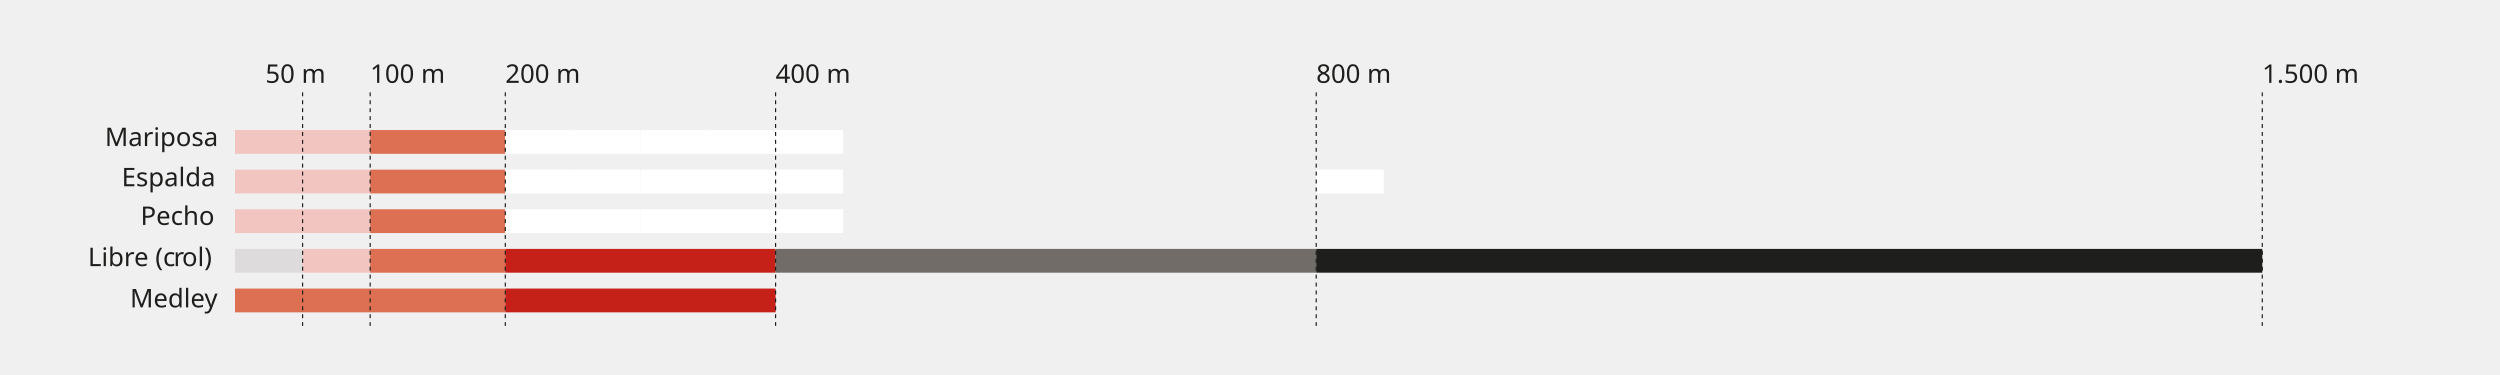
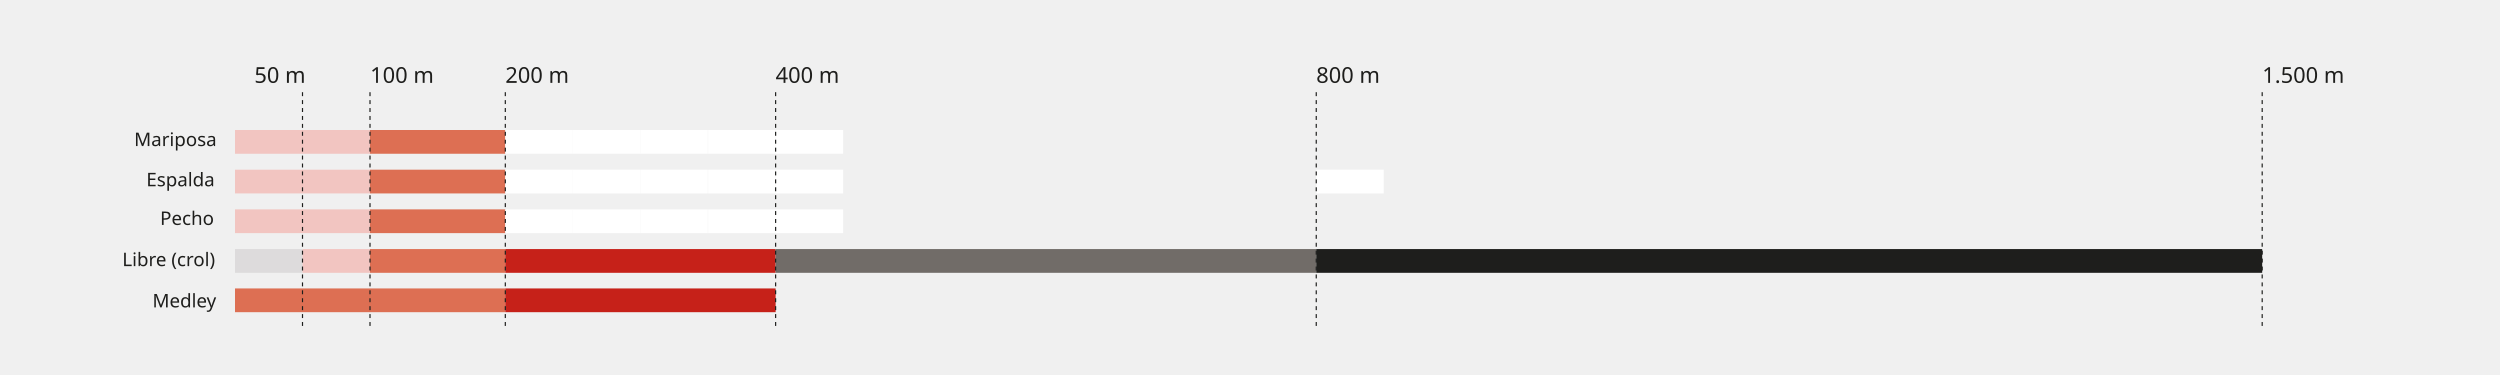
<svg xmlns="http://www.w3.org/2000/svg" version="1.1" id="Capa_1" x="0px" y="0px" viewBox="0 0 800 120" style="enable-background:new 0 0 800 120;" xml:space="preserve">
  <style type="text/css">
	.st0{fill:#1E1E1C;}
	.st1{font-family:'Roboto-Regular';}
- 	.st2{font-size:8.239px;}
+ 	.st2{font-size:6px;}
	.st3{fill:#DDDBDC;}
	.st4{fill:#F2C5C1;}
	.st5{fill:#DD6F53;}
	.st6{fill:#FFFFFF;}
	.st7{fill:#C62119;}
	.st8{fill:none;}
	.st9{fill:#716C68;}
	.st10{fill:none;stroke:#1D1E1C;stroke-width:0.381;stroke-miterlimit:10;stroke-dasharray:1.268,1.268;}
+ 	.st11{font-size:7px;}
</style>
  <g>
    <g>
      <g>
        <g>
-           <text transform="matrix(1 0 0 1 33.5762 46.7422)" class="st0 st1 st2">Mariposa</text>
-         </g>
-         <g>
-           <text transform="matrix(1 0 0 1 38.9268 59.6089)" class="st0 st1 st2">Espalda</text>
-         </g>
-         <g>
-           <text transform="matrix(1 0 0 1 44.9775 71.9815)" class="st0 st1 st2">Pecho</text>
-         </g>
-         <g>
-           <text transform="matrix(1 0 0 1 28.1475 85.1582)">
-             <tspan x="0" y="0" class="st0 st1 st2">Libre (c</tspan>
-             <tspan x="27.38" y="0" class="st0 st1 st2">r</tspan>
-             <tspan x="30.09" y="0" class="st0 st1 st2">ol)</tspan>
-           </text>
-         </g>
-         <g>
-           <text transform="matrix(1 0 0 1 41.6221 98.3619)" class="st0 st1 st2">Medley</text>
+           <text transform="matrix(1 0 0 1 42.9354 46.7422)" class="st0 st1 st2">Mariposa</text>
+         </g>
+         <g>
+           <text transform="matrix(1 0 0 1 46.8319 59.6089)" class="st0 st1 st2">Espalda</text>
+         </g>
+         <g>
+           <text transform="matrix(1 0 0 1 51.2381 71.9815)" class="st0 st1 st2">Pecho</text>
+         </g>
+         <g>
+           <text transform="matrix(1 0 0 1 39.1385 85.1582)" class="st0 st1 st2">Libre (crol)</text>
+         </g>
+         <g>
+           <text transform="matrix(1 0 0 1 48.7948 98.3619)" class="st0 st1 st2">Medley</text>
        </g>
      </g>
    </g>
-     <rect x="75.2" y="79.65" class="st3" width="21.62" height="7.61" />
-     <g>
-       <polygon class="st4" points="96.83,41.61 75.2,41.61 75.2,49.22 96.83,49.22 118.45,49.22 118.45,41.61   " />
-       <polygon class="st4" points="96.83,54.29 75.2,54.29 75.2,61.9 96.83,61.9 118.45,61.9 118.45,54.29   " />
-       <polygon class="st4" points="96.83,66.97 75.2,66.97 75.2,74.58 96.83,74.58 118.45,74.58 118.45,66.97   " />
-       <rect x="96.83" y="79.65" class="st4" width="21.62" height="7.61" />
-     </g>
-     <g>
-       <polygon class="st5" points="140.07,41.61 118.45,41.61 118.45,49.22 140.07,49.22 161.7,49.22 161.7,41.61   " />
-       <polygon class="st5" points="140.07,54.29 118.45,54.29 118.45,61.9 140.07,61.9 161.7,61.9 161.7,54.29   " />
-       <polygon class="st5" points="140.07,66.97 118.45,66.97 118.45,74.58 140.07,74.58 161.7,74.58 161.7,66.97   " />
-       <polygon class="st5" points="140.07,79.65 118.45,79.65 118.45,87.26 140.07,87.26 161.7,87.26 161.7,79.65   " />
-       <polygon class="st5" points="140.07,92.34 118.45,92.34 96.83,92.34 75.2,92.34 75.2,99.95 96.83,99.95 118.45,99.95     140.07,99.95 161.7,99.95 161.7,92.34   " />
-     </g>
-     <g>
-       <rect x="161.7" y="41.61" class="st6" width="21.62" height="7.61" />
-       <rect x="161.7" y="54.29" class="st6" width="21.62" height="7.61" />
-       <rect x="161.7" y="66.97" class="st6" width="21.62" height="7.61" />
-     </g>
-     <g>
-       <rect x="183.32" y="41.61" class="st6" width="21.62" height="7.61" />
-       <rect x="183.32" y="54.29" class="st6" width="21.62" height="7.61" />
-       <rect x="183.32" y="66.97" class="st6" width="21.62" height="7.61" />
-     </g>
-     <g>
-       <rect x="204.95" y="41.61" class="st6" width="21.62" height="7.61" />
-       <rect x="204.95" y="54.29" class="st6" width="21.62" height="7.61" />
-       <rect x="204.95" y="66.97" class="st6" width="21.62" height="7.61" />
-     </g>
-     <g>
-       <rect x="226.57" y="41.61" class="st6" width="21.62" height="7.61" />
-       <rect x="226.57" y="54.29" class="st6" width="21.62" height="7.61" />
-       <rect x="226.57" y="66.97" class="st6" width="21.62" height="7.61" />
-       <polygon class="st7" points="226.57,79.65 204.95,79.65 183.32,79.65 161.7,79.65 161.7,87.26 183.32,87.26 204.95,87.26     226.57,87.26 248.19,87.26 248.19,79.65   " />
-       <polygon class="st7" points="226.57,92.34 204.95,92.34 183.32,92.34 161.7,92.34 161.7,99.95 183.32,99.95 204.95,99.95     226.57,99.95 248.19,99.95 248.19,92.34   " />
-     </g>
-     <g>
-       <rect x="248.19" y="41.61" class="st6" width="21.62" height="7.61" />
-       <rect x="248.19" y="54.29" class="st6" width="21.62" height="7.61" />
-       <rect x="248.19" y="66.97" class="st6" width="21.62" height="7.61" />
-       <rect x="248.19" y="92.34" class="st8" width="21.62" height="7.61" />
-     </g>
-     <g>
-       <rect x="269.82" y="41.61" class="st8" width="21.62" height="7.61" />
-       <rect x="269.82" y="54.29" class="st8" width="21.62" height="7.61" />
-       <rect x="269.82" y="66.97" class="st8" width="21.62" height="7.61" />
-       <rect x="269.82" y="92.34" class="st8" width="21.62" height="7.61" />
-     </g>
-     <g>
-       <rect x="291.44" y="41.61" class="st8" width="21.62" height="7.61" />
-       <rect x="291.44" y="54.29" class="st8" width="21.62" height="7.61" />
-       <rect x="291.44" y="66.97" class="st8" width="21.62" height="7.61" />
-       <rect x="291.44" y="92.34" class="st8" width="21.62" height="7.61" />
-     </g>
-     <g>
-       <rect x="313.07" y="41.61" class="st8" width="21.62" height="7.61" />
-       <rect x="313.07" y="54.29" class="st8" width="21.62" height="7.61" />
-       <rect x="313.07" y="66.97" class="st8" width="21.62" height="7.61" />
-       <rect x="313.07" y="92.34" class="st8" width="21.62" height="7.61" />
-     </g>
-     <g>
-       <rect x="334.69" y="41.61" class="st8" width="21.62" height="7.61" />
-       <rect x="334.69" y="54.29" class="st8" width="21.62" height="7.61" />
-       <rect x="334.69" y="66.97" class="st8" width="21.62" height="7.61" />
-       <rect x="334.69" y="92.34" class="st8" width="21.62" height="7.61" />
-     </g>
-     <g>
-       <rect x="356.32" y="41.61" class="st8" width="21.62" height="7.61" />
-       <rect x="356.32" y="54.29" class="st8" width="21.62" height="7.61" />
-       <rect x="356.32" y="66.97" class="st8" width="21.62" height="7.61" />
-       <rect x="356.32" y="92.34" class="st8" width="21.62" height="7.61" />
-     </g>
-     <g>
-       <rect x="377.94" y="41.61" class="st8" width="21.62" height="7.61" />
-       <rect x="377.94" y="54.29" class="st8" width="21.62" height="7.61" />
-       <rect x="377.94" y="66.97" class="st8" width="21.62" height="7.61" />
-       <rect x="377.94" y="92.34" class="st8" width="21.62" height="7.61" />
-     </g>
-     <g>
-       <rect x="399.56" y="41.61" class="st8" width="21.62" height="7.61" />
-       <rect x="399.56" y="54.29" class="st8" width="21.62" height="7.61" />
-       <rect x="399.56" y="66.97" class="st8" width="21.62" height="7.61" />
-       <polygon class="st9" points="399.56,79.65 377.94,79.65 356.32,79.65 334.69,79.65 313.07,79.65 291.44,79.65 269.82,79.65     248.19,79.65 248.19,87.26 269.82,87.26 291.44,87.26 313.07,87.26 334.69,87.26 356.32,87.26 377.94,87.26 399.56,87.26     421.19,87.26 421.19,79.65   " />
-       <rect x="399.56" y="92.34" class="st8" width="21.62" height="7.61" />
-     </g>
-     <g>
-       <rect x="421.19" y="41.61" class="st8" width="21.62" height="7.61" />
-       <rect x="421.19" y="54.29" class="st6" width="21.62" height="7.61" />
-       <rect x="421.19" y="66.97" class="st8" width="21.62" height="7.61" />
-       <rect x="421.19" y="92.34" class="st8" width="21.62" height="7.61" />
-     </g>
-     <g>
-       <rect x="442.81" y="41.61" class="st8" width="21.62" height="7.61" />
-       <rect x="442.81" y="54.29" class="st8" width="21.62" height="7.61" />
-       <rect x="442.81" y="66.97" class="st8" width="21.62" height="7.61" />
-       <rect x="442.81" y="92.34" class="st8" width="21.62" height="7.61" />
-     </g>
-     <g>
-       <rect x="464.44" y="41.61" class="st8" width="21.62" height="7.61" />
-       <rect x="464.44" y="54.29" class="st8" width="21.62" height="7.61" />
-       <rect x="464.44" y="66.97" class="st8" width="21.62" height="7.61" />
-       <rect x="464.44" y="92.34" class="st8" width="21.62" height="7.61" />
-     </g>
-     <g>
-       <rect x="486.06" y="41.61" class="st8" width="21.62" height="7.61" />
-       <rect x="486.06" y="54.29" class="st8" width="21.62" height="7.61" />
-       <rect x="486.06" y="66.97" class="st8" width="21.62" height="7.61" />
-       <rect x="486.06" y="92.34" class="st8" width="21.62" height="7.61" />
-     </g>
-     <g>
-       <rect x="507.69" y="41.61" class="st8" width="21.62" height="7.61" />
-       <rect x="507.69" y="54.29" class="st8" width="21.62" height="7.61" />
-       <rect x="507.69" y="66.97" class="st8" width="21.62" height="7.61" />
-       <rect x="507.69" y="92.34" class="st8" width="21.62" height="7.61" />
-     </g>
-     <g>
-       <rect x="529.31" y="41.61" class="st8" width="21.62" height="7.61" />
-       <rect x="529.31" y="54.29" class="st8" width="21.62" height="7.61" />
-       <rect x="529.31" y="66.97" class="st8" width="21.62" height="7.61" />
-       <rect x="529.31" y="92.34" class="st8" width="21.62" height="7.61" />
-     </g>
-     <g>
-       <rect x="550.93" y="41.61" class="st8" width="21.62" height="7.61" />
-       <rect x="550.93" y="54.29" class="st8" width="21.62" height="7.61" />
-       <rect x="550.93" y="66.97" class="st8" width="21.62" height="7.61" />
-       <rect x="550.93" y="92.34" class="st8" width="21.62" height="7.61" />
-     </g>
-     <g>
-       <rect x="572.56" y="41.61" class="st8" width="21.62" height="7.61" />
-       <rect x="572.56" y="54.29" class="st8" width="21.62" height="7.61" />
-       <rect x="572.56" y="66.97" class="st8" width="21.62" height="7.61" />
-       <rect x="572.56" y="92.34" class="st8" width="21.62" height="7.61" />
-     </g>
-     <g>
-       <rect x="594.18" y="41.61" class="st8" width="21.62" height="7.61" />
-       <rect x="594.18" y="54.29" class="st8" width="21.62" height="7.61" />
-       <rect x="594.18" y="66.97" class="st8" width="21.62" height="7.61" />
-       <rect x="594.18" y="92.34" class="st8" width="21.62" height="7.61" />
-     </g>
-     <g>
-       <rect x="615.81" y="41.61" class="st8" width="21.62" height="7.61" />
-       <rect x="615.81" y="54.29" class="st8" width="21.62" height="7.61" />
-       <rect x="615.81" y="66.97" class="st8" width="21.62" height="7.61" />
-       <rect x="615.81" y="92.34" class="st8" width="21.62" height="7.61" />
-     </g>
-     <g>
-       <rect x="637.43" y="41.61" class="st8" width="21.62" height="7.61" />
-       <rect x="637.43" y="54.29" class="st8" width="21.62" height="7.61" />
-       <rect x="637.43" y="66.97" class="st8" width="21.62" height="7.61" />
-       <rect x="637.43" y="92.34" class="st8" width="21.62" height="7.61" />
-     </g>
-     <g>
-       <rect x="659.05" y="41.61" class="st8" width="21.62" height="7.61" />
-       <rect x="659.05" y="54.29" class="st8" width="21.62" height="7.61" />
-       <rect x="659.05" y="66.97" class="st8" width="21.62" height="7.61" />
-       <rect x="659.05" y="92.34" class="st8" width="21.62" height="7.61" />
-     </g>
-     <g>
-       <rect x="680.68" y="41.61" class="st8" width="21.62" height="7.61" />
-       <rect x="680.68" y="54.29" class="st8" width="21.62" height="7.61" />
-       <rect x="680.68" y="66.97" class="st8" width="21.62" height="7.61" />
-       <rect x="680.68" y="92.34" class="st8" width="21.62" height="7.61" />
-     </g>
-     <g>
-       <rect x="702.3" y="41.61" class="st8" width="21.62" height="7.61" />
-       <rect x="702.3" y="54.29" class="st8" width="21.62" height="7.61" />
-       <rect x="702.3" y="66.97" class="st8" width="21.62" height="7.61" />
-       <polygon class="st0" points="702.3,79.65 680.68,79.65 659.05,79.65 637.43,79.65 615.81,79.65 594.18,79.65 572.56,79.65     550.93,79.65 529.31,79.65 507.69,79.65 486.06,79.65 464.44,79.65 442.81,79.65 421.19,79.65 421.19,87.26 442.81,87.26     464.44,87.26 486.06,87.26 507.69,87.26 529.31,87.26 550.93,87.26 572.56,87.26 594.18,87.26 615.81,87.26 637.43,87.26     659.05,87.26 680.68,87.26 702.3,87.26 723.93,87.26 723.93,79.65   " />
-       <rect x="702.3" y="92.34" class="st8" width="21.62" height="7.61" />
-     </g>
-     <line class="st10" x1="96.83" y1="29.55" x2="96.83" y2="104.29" />
-     <g>
-       <rect x="84.14" y="20.33" class="st8" width="20.09" height="16.07" />
-       <text transform="matrix(1 0 0 1 84.9312 26.5132)" class="st0 st1 st2">50 m</text>
-     </g>
-     <g>
-       <line class="st10" x1="118.45" y1="29.55" x2="118.45" y2="104.29" />
-     </g>
-     <g>
-       <rect x="118.45" y="20.33" class="st8" width="31.64" height="16.07" />
-       <text transform="matrix(1 0 0 1 118.4497 26.5132)" class="st0 st1 st2">100 m</text>
-     </g>
-     <g>
-       <line class="st10" x1="161.7" y1="29.55" x2="161.7" y2="104.29" />
-     </g>
-     <g>
-       <rect x="161.7" y="20.33" class="st8" width="35.79" height="16.07" />
-       <text transform="matrix(1 0 0 1 161.6982 26.5132)" class="st0 st1 st2">200 m</text>
-     </g>
-     <g>
-       <line class="st10" x1="248.19" y1="29.55" x2="248.19" y2="104.29" />
-     </g>
-     <g>
-       <rect x="248.19" y="20.33" class="st8" width="43.25" height="16.07" />
-       <text transform="matrix(1 0 0 1 248.1948 26.5132)" class="st0 st1 st2">400 m</text>
-     </g>
-     <g>
-       <line class="st10" x1="421.19" y1="29.55" x2="421.19" y2="104.29" />
-     </g>
-     <g>
-       <rect x="421.19" y="20.33" class="st8" width="40.89" height="16.07" />
-       <text transform="matrix(1 0 0 1 421.1885 26.5132)" class="st0 st1 st2">800 m</text>
-     </g>
-     <g>
-       <line class="st10" x1="723.93" y1="29.55" x2="723.93" y2="104.29" />
-     </g>
-     <g>
-       <rect x="723.93" y="20.33" class="st8" width="44.22" height="8.04" />
-       <text transform="matrix(1 0 0 1 723.9268 26.5132)" class="st0 st1 st2">1.500 m</text>
+     <rect x="75.2" y="79.7" class="st3" width="21.6" height="7.6" />
+     <g>
+       <polygon class="st4" points="96.8,41.6 75.2,41.6 75.2,49.2 96.8,49.2 118.4,49.2 118.4,41.6   " />
+       <polygon class="st4" points="96.8,54.3 75.2,54.3 75.2,61.9 96.8,61.9 118.4,61.9 118.4,54.3   " />
+       <polygon class="st4" points="96.8,67 75.2,67 75.2,74.6 96.8,74.6 118.4,74.6 118.4,67   " />
+       <rect x="96.8" y="79.7" class="st4" width="21.6" height="7.6" />
+     </g>
+     <g>
+       <polygon class="st5" points="140.1,41.6 118.4,41.6 118.4,49.2 140.1,49.2 161.7,49.2 161.7,41.6   " />
+       <polygon class="st5" points="140.1,54.3 118.4,54.3 118.4,61.9 140.1,61.9 161.7,61.9 161.7,54.3   " />
+       <polygon class="st5" points="140.1,67 118.4,67 118.4,74.6 140.1,74.6 161.7,74.6 161.7,67   " />
+       <polygon class="st5" points="140.1,79.7 118.4,79.7 118.4,87.3 140.1,87.3 161.7,87.3 161.7,79.7   " />
+       <polygon class="st5" points="140.1,92.3 118.4,92.3 96.8,92.3 75.2,92.3 75.2,99.9 96.8,99.9 118.4,99.9 140.1,99.9 161.7,99.9     161.7,92.3   " />
+     </g>
+     <g>
+       <rect x="161.7" y="41.6" class="st6" width="21.6" height="7.6" />
+       <rect x="161.7" y="54.3" class="st6" width="21.6" height="7.6" />
+       <rect x="161.7" y="67" class="st6" width="21.6" height="7.6" />
+     </g>
+     <g>
+       <rect x="183.3" y="41.6" class="st6" width="21.6" height="7.6" />
+       <rect x="183.3" y="54.3" class="st6" width="21.6" height="7.6" />
+       <rect x="183.3" y="67" class="st6" width="21.6" height="7.6" />
+     </g>
+     <g>
+       <rect x="204.9" y="41.6" class="st6" width="21.6" height="7.6" />
+       <rect x="204.9" y="54.3" class="st6" width="21.6" height="7.6" />
+       <rect x="204.9" y="67" class="st6" width="21.6" height="7.6" />
+     </g>
+     <g>
+       <rect x="226.6" y="41.6" class="st6" width="21.6" height="7.6" />
+       <rect x="226.6" y="54.3" class="st6" width="21.6" height="7.6" />
+       <rect x="226.6" y="67" class="st6" width="21.6" height="7.6" />
+       <polygon class="st7" points="226.6,79.7 204.9,79.7 183.3,79.7 161.7,79.7 161.7,87.3 183.3,87.3 204.9,87.3 226.6,87.3     248.2,87.3 248.2,79.7   " />
+       <polygon class="st7" points="226.6,92.3 204.9,92.3 183.3,92.3 161.7,92.3 161.7,99.9 183.3,99.9 204.9,99.9 226.6,99.9     248.2,99.9 248.2,92.3   " />
+     </g>
+     <g>
+       <rect x="248.2" y="41.6" class="st6" width="21.6" height="7.6" />
+       <rect x="248.2" y="54.3" class="st6" width="21.6" height="7.6" />
+       <rect x="248.2" y="67" class="st6" width="21.6" height="7.6" />
+       <rect x="248.2" y="92.3" class="st8" width="21.6" height="7.6" />
+     </g>
+     <g>
+       <rect x="269.8" y="41.6" class="st8" width="21.6" height="7.6" />
+       <rect x="269.8" y="54.3" class="st8" width="21.6" height="7.6" />
+       <rect x="269.8" y="67" class="st8" width="21.6" height="7.6" />
+       <rect x="269.8" y="92.3" class="st8" width="21.6" height="7.6" />
+     </g>
+     <g>
+       <rect x="291.4" y="41.6" class="st8" width="21.6" height="7.6" />
+       <rect x="291.4" y="54.3" class="st8" width="21.6" height="7.6" />
+       <rect x="291.4" y="67" class="st8" width="21.6" height="7.6" />
+       <rect x="291.4" y="92.3" class="st8" width="21.6" height="7.6" />
+     </g>
+     <g>
+       <rect x="313.1" y="41.6" class="st8" width="21.6" height="7.6" />
+       <rect x="313.1" y="54.3" class="st8" width="21.6" height="7.6" />
+       <rect x="313.1" y="67" class="st8" width="21.6" height="7.6" />
+       <rect x="313.1" y="92.3" class="st8" width="21.6" height="7.6" />
+     </g>
+     <g>
+       <rect x="334.7" y="41.6" class="st8" width="21.6" height="7.6" />
+       <rect x="334.7" y="54.3" class="st8" width="21.6" height="7.6" />
+       <rect x="334.7" y="67" class="st8" width="21.6" height="7.6" />
+       <rect x="334.7" y="92.3" class="st8" width="21.6" height="7.6" />
+     </g>
+     <g>
+       <rect x="356.3" y="41.6" class="st8" width="21.6" height="7.6" />
+       <rect x="356.3" y="54.3" class="st8" width="21.6" height="7.6" />
+       <rect x="356.3" y="67" class="st8" width="21.6" height="7.6" />
+       <rect x="356.3" y="92.3" class="st8" width="21.6" height="7.6" />
+     </g>
+     <g>
+       <rect x="377.9" y="41.6" class="st8" width="21.6" height="7.6" />
+       <rect x="377.9" y="54.3" class="st8" width="21.6" height="7.6" />
+       <rect x="377.9" y="67" class="st8" width="21.6" height="7.6" />
+       <rect x="377.9" y="92.3" class="st8" width="21.6" height="7.6" />
+     </g>
+     <g>
+       <rect x="399.6" y="41.6" class="st8" width="21.6" height="7.6" />
+       <rect x="399.6" y="54.3" class="st8" width="21.6" height="7.6" />
+       <rect x="399.6" y="67" class="st8" width="21.6" height="7.6" />
+       <polygon class="st9" points="399.6,79.7 377.9,79.7 356.3,79.7 334.7,79.7 313.1,79.7 291.4,79.7 269.8,79.7 248.2,79.7     248.2,87.3 269.8,87.3 291.4,87.3 313.1,87.3 334.7,87.3 356.3,87.3 377.9,87.3 399.6,87.3 421.2,87.3 421.2,79.7   " />
+       <rect x="399.6" y="92.3" class="st8" width="21.6" height="7.6" />
+     </g>
+     <g>
+       <rect x="421.2" y="41.6" class="st8" width="21.6" height="7.6" />
+       <rect x="421.2" y="54.3" class="st6" width="21.6" height="7.6" />
+       <rect x="421.2" y="67" class="st8" width="21.6" height="7.6" />
+       <rect x="421.2" y="92.3" class="st8" width="21.6" height="7.6" />
+     </g>
+     <g>
+       <rect x="442.8" y="41.6" class="st8" width="21.6" height="7.6" />
+       <rect x="442.8" y="54.3" class="st8" width="21.6" height="7.6" />
+       <rect x="442.8" y="67" class="st8" width="21.6" height="7.6" />
+       <rect x="442.8" y="92.3" class="st8" width="21.6" height="7.6" />
+     </g>
+     <g>
+       <rect x="464.4" y="41.6" class="st8" width="21.6" height="7.6" />
+       <rect x="464.4" y="54.3" class="st8" width="21.6" height="7.6" />
+       <rect x="464.4" y="67" class="st8" width="21.6" height="7.6" />
+       <rect x="464.4" y="92.3" class="st8" width="21.6" height="7.6" />
+     </g>
+     <g>
+       <rect x="486.1" y="41.6" class="st8" width="21.6" height="7.6" />
+       <rect x="486.1" y="54.3" class="st8" width="21.6" height="7.6" />
+       <rect x="486.1" y="67" class="st8" width="21.6" height="7.6" />
+       <rect x="486.1" y="92.3" class="st8" width="21.6" height="7.6" />
+     </g>
+     <g>
+       <rect x="507.7" y="41.6" class="st8" width="21.6" height="7.6" />
+       <rect x="507.7" y="54.3" class="st8" width="21.6" height="7.6" />
+       <rect x="507.7" y="67" class="st8" width="21.6" height="7.6" />
+       <rect x="507.7" y="92.3" class="st8" width="21.6" height="7.6" />
+     </g>
+     <g>
+       <rect x="529.3" y="41.6" class="st8" width="21.6" height="7.6" />
+       <rect x="529.3" y="54.3" class="st8" width="21.6" height="7.6" />
+       <rect x="529.3" y="67" class="st8" width="21.6" height="7.6" />
+       <rect x="529.3" y="92.3" class="st8" width="21.6" height="7.6" />
+     </g>
+     <g>
+       <rect x="550.9" y="41.6" class="st8" width="21.6" height="7.6" />
+       <rect x="550.9" y="54.3" class="st8" width="21.6" height="7.6" />
+       <rect x="550.9" y="67" class="st8" width="21.6" height="7.6" />
+       <rect x="550.9" y="92.3" class="st8" width="21.6" height="7.6" />
+     </g>
+     <g>
+       <rect x="572.6" y="41.6" class="st8" width="21.6" height="7.6" />
+       <rect x="572.6" y="54.3" class="st8" width="21.6" height="7.6" />
+       <rect x="572.6" y="67" class="st8" width="21.6" height="7.6" />
+       <rect x="572.6" y="92.3" class="st8" width="21.6" height="7.6" />
+     </g>
+     <g>
+       <rect x="594.2" y="41.6" class="st8" width="21.6" height="7.6" />
+       <rect x="594.2" y="54.3" class="st8" width="21.6" height="7.6" />
+       <rect x="594.2" y="67" class="st8" width="21.6" height="7.6" />
+       <rect x="594.2" y="92.3" class="st8" width="21.6" height="7.6" />
+     </g>
+     <g>
+       <rect x="615.8" y="41.6" class="st8" width="21.6" height="7.6" />
+       <rect x="615.8" y="54.3" class="st8" width="21.6" height="7.6" />
+       <rect x="615.8" y="67" class="st8" width="21.6" height="7.6" />
+       <rect x="615.8" y="92.3" class="st8" width="21.6" height="7.6" />
+     </g>
+     <g>
+       <rect x="637.4" y="41.6" class="st8" width="21.6" height="7.6" />
+       <rect x="637.4" y="54.3" class="st8" width="21.6" height="7.6" />
+       <rect x="637.4" y="67" class="st8" width="21.6" height="7.6" />
+       <rect x="637.4" y="92.3" class="st8" width="21.6" height="7.6" />
+     </g>
+     <g>
+       <rect x="659" y="41.6" class="st8" width="21.6" height="7.6" />
+       <rect x="659" y="54.3" class="st8" width="21.6" height="7.6" />
+       <rect x="659" y="67" class="st8" width="21.6" height="7.6" />
+       <rect x="659" y="92.3" class="st8" width="21.6" height="7.6" />
+     </g>
+     <g>
+       <rect x="680.7" y="41.6" class="st8" width="21.6" height="7.6" />
+       <rect x="680.7" y="54.3" class="st8" width="21.6" height="7.6" />
+       <rect x="680.7" y="67" class="st8" width="21.6" height="7.6" />
+       <rect x="680.7" y="92.3" class="st8" width="21.6" height="7.6" />
+     </g>
+     <g>
+       <rect x="702.3" y="41.6" class="st8" width="21.6" height="7.6" />
+       <rect x="702.3" y="54.3" class="st8" width="21.6" height="7.6" />
+       <rect x="702.3" y="67" class="st8" width="21.6" height="7.6" />
+       <polygon class="st0" points="702.3,79.7 680.7,79.7 659,79.7 637.4,79.7 615.8,79.7 594.2,79.7 572.6,79.7 550.9,79.7 529.3,79.7     507.7,79.7 486.1,79.7 464.4,79.7 442.8,79.7 421.2,79.7 421.2,87.3 442.8,87.3 464.4,87.3 486.1,87.3 507.7,87.3 529.3,87.3     550.9,87.3 572.6,87.3 594.2,87.3 615.8,87.3 637.4,87.3 659,87.3 680.7,87.3 702.3,87.3 723.9,87.3 723.9,79.7   " />
+       <rect x="702.3" y="92.3" class="st8" width="21.6" height="7.6" />
+     </g>
+     <line class="st10" x1="96.8" y1="29.5" x2="96.8" y2="104.3" />
+     <g>
+       <rect x="84.1" y="20.3" class="st8" width="20.1" height="16.1" />
+       <text transform="matrix(1 0 0 1 81.3967 26.5132)" class="st0 st1 st11">50 m</text>
+     </g>
+     <g>
+       <line class="st10" x1="118.4" y1="29.5" x2="118.4" y2="104.3" />
+     </g>
+     <g>
+       <rect x="118.4" y="20.3" class="st8" width="31.6" height="16.1" />
+       <text transform="matrix(1 0 0 1 118.4497 26.5132)" class="st0 st1 st11">100 m</text>
+     </g>
+     <g>
+       <line class="st10" x1="161.7" y1="29.5" x2="161.7" y2="104.3" />
+     </g>
+     <g>
+       <rect x="161.7" y="20.3" class="st8" width="35.8" height="16.1" />
+       <text transform="matrix(1 0 0 1 161.6982 26.5132)" class="st0 st1 st11">200 m</text>
+     </g>
+     <g>
+       <line class="st10" x1="248.2" y1="29.5" x2="248.2" y2="104.3" />
+     </g>
+     <g>
+       <rect x="248.2" y="20.3" class="st8" width="43.2" height="16.1" />
+       <text transform="matrix(1 0 0 1 248.1948 26.5132)" class="st0 st1 st11">400 m</text>
+     </g>
+     <g>
+       <line class="st10" x1="421.2" y1="29.5" x2="421.2" y2="104.3" />
+     </g>
+     <g>
+       <rect x="421.2" y="20.3" class="st8" width="40.9" height="16.1" />
+       <text transform="matrix(1 0 0 1 421.1885 26.5132)" class="st0 st1 st11">800 m</text>
+     </g>
+     <g>
+       <line class="st10" x1="723.9" y1="29.5" x2="723.9" y2="104.3" />
+     </g>
+     <g>
+       <rect x="723.9" y="20.3" class="st8" width="44.2" height="8" />
+       <text transform="matrix(1 0 0 1 723.9268 26.5132)" class="st0 st1 st11">1.500 m</text>
    </g>
  </g>
</svg>
